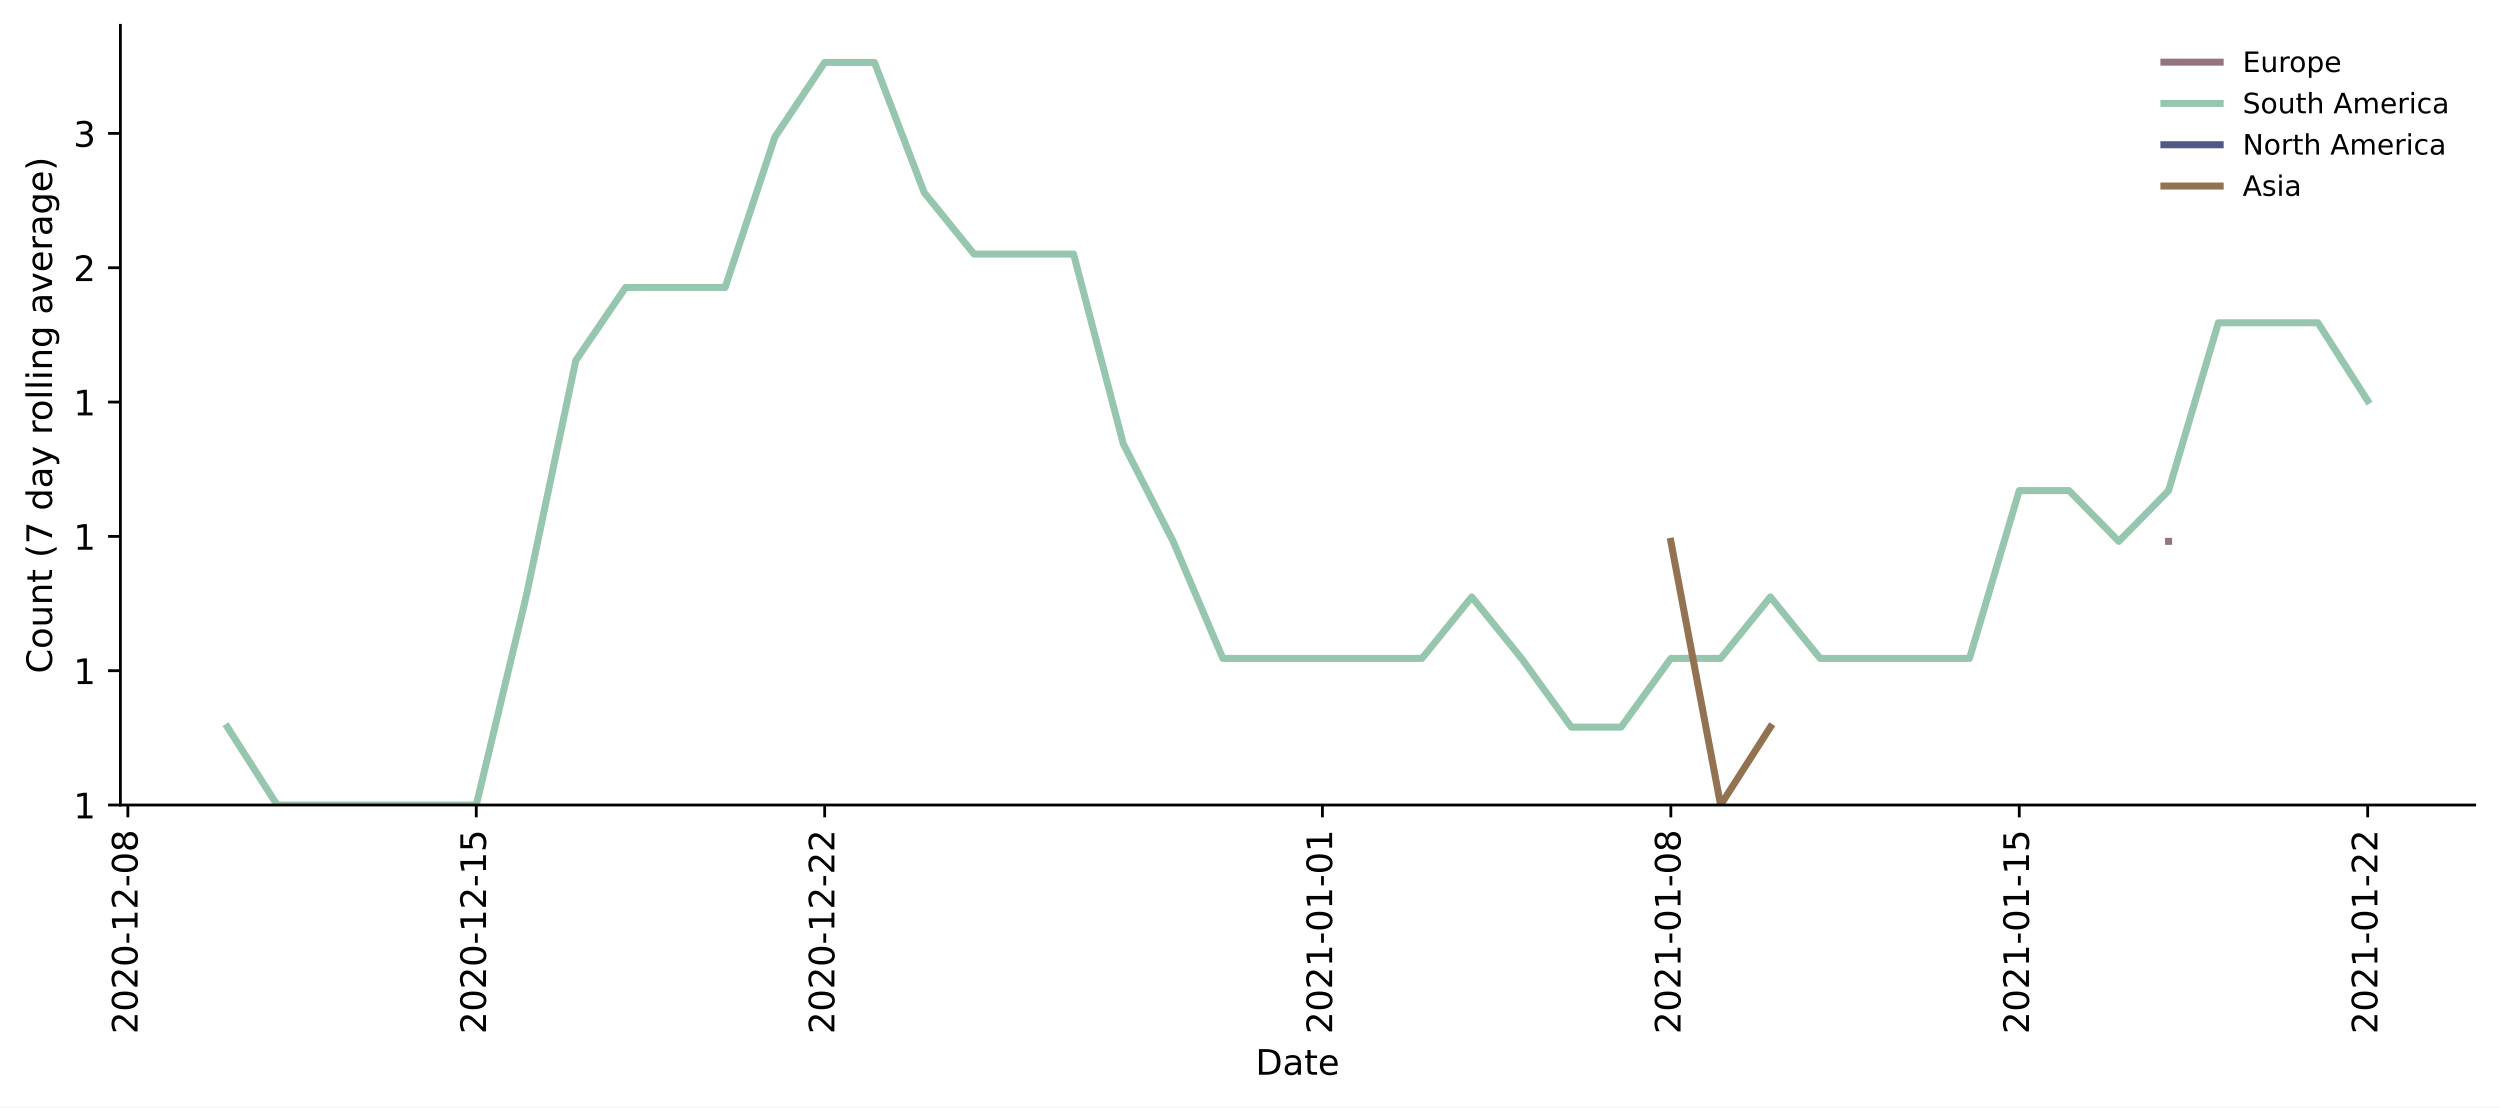
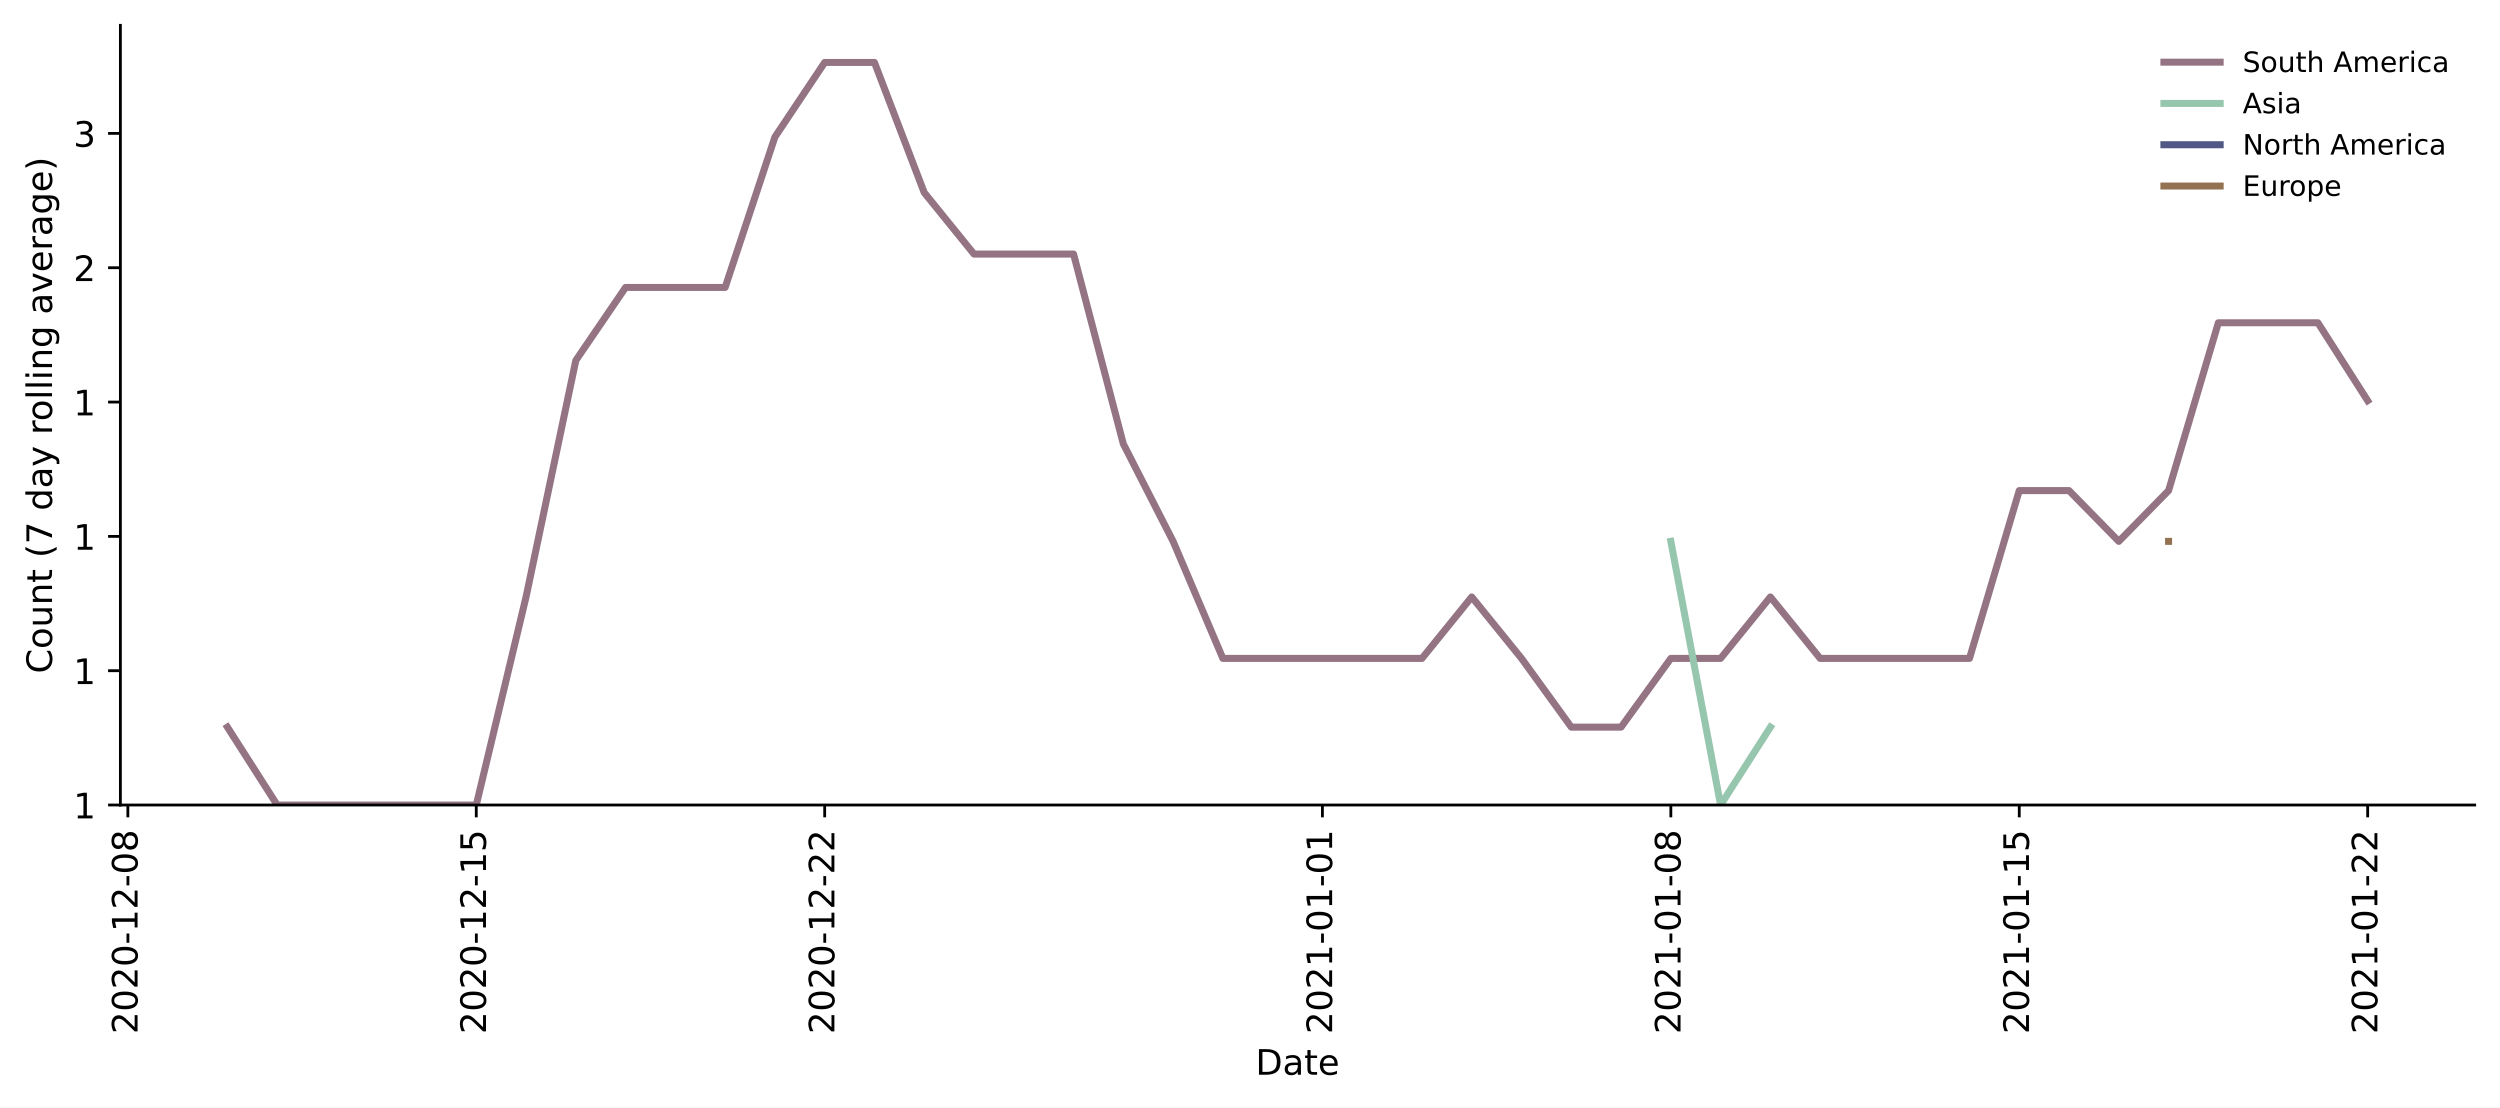
<svg xmlns="http://www.w3.org/2000/svg" xmlns:xlink="http://www.w3.org/1999/xlink" height="314.954pt" version="1.1" viewBox="0 0 711.041 314.954" width="711.041pt">
  <defs>
    <style type="text/css">*{stroke-linecap:butt;stroke-linejoin:round;}</style>
  </defs>
  <g id="figure_1">
    <g id="patch_1">
      <path d="M 0 314.954  L 711.041 314.954  L 711.041 0  L 0 0  z " style="fill:#ffffff;" />
    </g>
    <g id="axes_1">
      <g id="patch_2">
        <path d="M 34.241 228.96  L 703.841 228.96  L 703.841 7.2  L 34.241 7.2  z " style="fill:#ffffff;" />
      </g>
      <g id="matplotlib.axis_1">
        <g id="xtick_1">
          <g id="line2d_1">
            <defs>
-               <path d="M 0 0  L 0 3.5  " id="m21d3f4c7ae" style="stroke:#000000;stroke-width:0.8;" />
-             </defs>
-             <g>
-               <use style="stroke:#000000;stroke-width:0.8;" x="36.364" xlink:href="#m21d3f4c7ae" y="228.96" />
+               <path d="M 0 0  L 0 3.5  " id="m3ce2547967" style="stroke:#000000;stroke-width:0.8;" />
+             </defs>
+             <g>
+               <use style="stroke:#000000;stroke-width:0.8;" x="36.364" xlink:href="#m3ce2547967" y="228.96" />
            </g>
          </g>
          <g id="text_1">
            <g transform="translate(39.12347 294.0756)rotate(-90)scale(0.1 -0.1)">
              <defs>
                <path d="M 19.188 8.297  L 53.609 8.297  L 53.609 0  L 7.328 0  L 7.328 8.297  Q 12.938 14.109 22.625 23.891  Q 32.328 33.688 34.812 36.531  Q 39.547 41.844 41.422 45.531  Q 43.312 49.219 43.312 52.781  Q 43.312 58.594 39.234 62.25  Q 35.156 65.922 28.609 65.922  Q 23.969 65.922 18.812 64.312  Q 13.672 62.703 7.812 59.422  L 7.812 69.391  Q 13.766 71.781 18.938 73  Q 24.125 74.219 28.422 74.219  Q 39.75 74.219 46.484 68.547  Q 53.219 62.891 53.219 53.422  Q 53.219 48.922 51.531 44.891  Q 49.859 40.875 45.406 35.406  Q 44.188 33.984 37.641 27.219  Q 31.109 20.453 19.188 8.297  z " id="DejaVuSans-50" />
                <path d="M 31.781 66.406  Q 24.172 66.406 20.328 58.906  Q 16.5 51.422 16.5 36.375  Q 16.5 21.391 20.328 13.891  Q 24.172 6.391 31.781 6.391  Q 39.453 6.391 43.281 13.891  Q 47.125 21.391 47.125 36.375  Q 47.125 51.422 43.281 58.906  Q 39.453 66.406 31.781 66.406  z M 31.781 74.219  Q 44.047 74.219 50.516 64.516  Q 56.984 54.828 56.984 36.375  Q 56.984 17.969 50.516 8.266  Q 44.047 -1.422 31.781 -1.422  Q 19.531 -1.422 13.062 8.266  Q 6.594 17.969 6.594 36.375  Q 6.594 54.828 13.062 64.516  Q 19.531 74.219 31.781 74.219  z " id="DejaVuSans-48" />
                <path d="M 4.891 31.391  L 31.203 31.391  L 31.203 23.391  L 4.891 23.391  z " id="DejaVuSans-45" />
                <path d="M 12.406 8.297  L 28.516 8.297  L 28.516 63.922  L 10.984 60.406  L 10.984 69.391  L 28.422 72.906  L 38.281 72.906  L 38.281 8.297  L 54.391 8.297  L 54.391 0  L 12.406 0  z " id="DejaVuSans-49" />
                <path d="M 31.781 34.625  Q 24.75 34.625 20.719 30.859  Q 16.703 27.094 16.703 20.516  Q 16.703 13.922 20.719 10.156  Q 24.75 6.391 31.781 6.391  Q 38.812 6.391 42.859 10.172  Q 46.922 13.969 46.922 20.516  Q 46.922 27.094 42.891 30.859  Q 38.875 34.625 31.781 34.625  z M 21.922 38.812  Q 15.578 40.375 12.031 44.719  Q 8.5 49.078 8.5 55.328  Q 8.5 64.062 14.719 69.141  Q 20.953 74.219 31.781 74.219  Q 42.672 74.219 48.875 69.141  Q 55.078 64.062 55.078 55.328  Q 55.078 49.078 51.531 44.719  Q 48 40.375 41.703 38.812  Q 48.828 37.156 52.797 32.312  Q 56.781 27.484 56.781 20.516  Q 56.781 9.906 50.312 4.234  Q 43.844 -1.422 31.781 -1.422  Q 19.734 -1.422 13.25 4.234  Q 6.781 9.906 6.781 20.516  Q 6.781 27.484 10.781 32.312  Q 14.797 37.156 21.922 38.812  z M 18.312 54.391  Q 18.312 48.734 21.844 45.562  Q 25.391 42.391 31.781 42.391  Q 38.141 42.391 41.719 45.562  Q 45.312 48.734 45.312 54.391  Q 45.312 60.062 41.719 63.234  Q 38.141 66.406 31.781 66.406  Q 25.391 66.406 21.844 63.234  Q 18.312 60.062 18.312 54.391  z " id="DejaVuSans-56" />
              </defs>
              <use xlink:href="#DejaVuSans-50" />
              <use x="63.623" xlink:href="#DejaVuSans-48" />
              <use x="127.246" xlink:href="#DejaVuSans-50" />
              <use x="190.869" xlink:href="#DejaVuSans-48" />
              <use x="254.492" xlink:href="#DejaVuSans-45" />
              <use x="290.576" xlink:href="#DejaVuSans-49" />
              <use x="354.199" xlink:href="#DejaVuSans-50" />
              <use x="417.822" xlink:href="#DejaVuSans-45" />
              <use x="453.906" xlink:href="#DejaVuSans-48" />
              <use x="517.529" xlink:href="#DejaVuSans-56" />
            </g>
          </g>
        </g>
        <g id="xtick_2">
          <g id="line2d_2">
            <g>
-               <use style="stroke:#000000;stroke-width:0.8;" x="135.459" xlink:href="#m21d3f4c7ae" y="228.96" />
+               <use style="stroke:#000000;stroke-width:0.8;" x="135.459" xlink:href="#m3ce2547967" y="228.96" />
            </g>
          </g>
          <g id="text_2">
            <g transform="translate(138.2186 294.0756)rotate(-90)scale(0.1 -0.1)">
              <defs>
                <path d="M 10.797 72.906  L 49.516 72.906  L 49.516 64.594  L 19.828 64.594  L 19.828 46.734  Q 21.969 47.469 24.109 47.828  Q 26.266 48.188 28.422 48.188  Q 40.625 48.188 47.75 41.5  Q 54.891 34.812 54.891 23.391  Q 54.891 11.625 47.562 5.094  Q 40.234 -1.422 26.906 -1.422  Q 22.312 -1.422 17.547 -0.641  Q 12.797 0.141 7.719 1.703  L 7.719 11.625  Q 12.109 9.234 16.797 8.062  Q 21.484 6.891 26.703 6.891  Q 35.156 6.891 40.078 11.328  Q 45.016 15.766 45.016 23.391  Q 45.016 31 40.078 35.438  Q 35.156 39.891 26.703 39.891  Q 22.75 39.891 18.812 39.016  Q 14.891 38.141 10.797 36.281  z " id="DejaVuSans-53" />
              </defs>
              <use xlink:href="#DejaVuSans-50" />
              <use x="63.623" xlink:href="#DejaVuSans-48" />
              <use x="127.246" xlink:href="#DejaVuSans-50" />
              <use x="190.869" xlink:href="#DejaVuSans-48" />
              <use x="254.492" xlink:href="#DejaVuSans-45" />
              <use x="290.576" xlink:href="#DejaVuSans-49" />
              <use x="354.199" xlink:href="#DejaVuSans-50" />
              <use x="417.822" xlink:href="#DejaVuSans-45" />
              <use x="453.906" xlink:href="#DejaVuSans-49" />
              <use x="517.529" xlink:href="#DejaVuSans-53" />
            </g>
          </g>
        </g>
        <g id="xtick_3">
          <g id="line2d_3">
            <g>
-               <use style="stroke:#000000;stroke-width:0.8;" x="234.554" xlink:href="#m21d3f4c7ae" y="228.96" />
+               <use style="stroke:#000000;stroke-width:0.8;" x="234.554" xlink:href="#m3ce2547967" y="228.96" />
            </g>
          </g>
          <g id="text_3">
            <g transform="translate(237.3137 294.0756)rotate(-90)scale(0.1 -0.1)">
              <use xlink:href="#DejaVuSans-50" />
              <use x="63.623" xlink:href="#DejaVuSans-48" />
              <use x="127.246" xlink:href="#DejaVuSans-50" />
              <use x="190.869" xlink:href="#DejaVuSans-48" />
              <use x="254.492" xlink:href="#DejaVuSans-45" />
              <use x="290.576" xlink:href="#DejaVuSans-49" />
              <use x="354.199" xlink:href="#DejaVuSans-50" />
              <use x="417.822" xlink:href="#DejaVuSans-45" />
              <use x="453.906" xlink:href="#DejaVuSans-50" />
              <use x="517.529" xlink:href="#DejaVuSans-50" />
            </g>
          </g>
        </g>
        <g id="xtick_4">
          <g id="line2d_4">
            <g>
-               <use style="stroke:#000000;stroke-width:0.8;" x="376.119" xlink:href="#m21d3f4c7ae" y="228.96" />
+               <use style="stroke:#000000;stroke-width:0.8;" x="376.119" xlink:href="#m3ce2547967" y="228.96" />
            </g>
          </g>
          <g id="text_4">
            <g transform="translate(378.8782 294.0756)rotate(-90)scale(0.1 -0.1)">
              <use xlink:href="#DejaVuSans-50" />
              <use x="63.623" xlink:href="#DejaVuSans-48" />
              <use x="127.246" xlink:href="#DejaVuSans-50" />
              <use x="190.869" xlink:href="#DejaVuSans-49" />
              <use x="254.492" xlink:href="#DejaVuSans-45" />
              <use x="290.576" xlink:href="#DejaVuSans-48" />
              <use x="354.199" xlink:href="#DejaVuSans-49" />
              <use x="417.822" xlink:href="#DejaVuSans-45" />
              <use x="453.906" xlink:href="#DejaVuSans-48" />
              <use x="517.529" xlink:href="#DejaVuSans-49" />
            </g>
          </g>
        </g>
        <g id="xtick_5">
          <g id="line2d_5">
            <g>
-               <use style="stroke:#000000;stroke-width:0.8;" x="475.214" xlink:href="#m21d3f4c7ae" y="228.96" />
+               <use style="stroke:#000000;stroke-width:0.8;" x="475.214" xlink:href="#m3ce2547967" y="228.96" />
            </g>
          </g>
          <g id="text_5">
            <g transform="translate(477.9734 294.0756)rotate(-90)scale(0.1 -0.1)">
              <use xlink:href="#DejaVuSans-50" />
              <use x="63.623" xlink:href="#DejaVuSans-48" />
              <use x="127.246" xlink:href="#DejaVuSans-50" />
              <use x="190.869" xlink:href="#DejaVuSans-49" />
              <use x="254.492" xlink:href="#DejaVuSans-45" />
              <use x="290.576" xlink:href="#DejaVuSans-48" />
              <use x="354.199" xlink:href="#DejaVuSans-49" />
              <use x="417.822" xlink:href="#DejaVuSans-45" />
              <use x="453.906" xlink:href="#DejaVuSans-48" />
              <use x="517.529" xlink:href="#DejaVuSans-56" />
            </g>
          </g>
        </g>
        <g id="xtick_6">
          <g id="line2d_6">
            <g>
-               <use style="stroke:#000000;stroke-width:0.8;" x="574.309" xlink:href="#m21d3f4c7ae" y="228.96" />
+               <use style="stroke:#000000;stroke-width:0.8;" x="574.309" xlink:href="#m3ce2547967" y="228.96" />
            </g>
          </g>
          <g id="text_6">
            <g transform="translate(577.0685 294.0756)rotate(-90)scale(0.1 -0.1)">
              <use xlink:href="#DejaVuSans-50" />
              <use x="63.623" xlink:href="#DejaVuSans-48" />
              <use x="127.246" xlink:href="#DejaVuSans-50" />
              <use x="190.869" xlink:href="#DejaVuSans-49" />
              <use x="254.492" xlink:href="#DejaVuSans-45" />
              <use x="290.576" xlink:href="#DejaVuSans-48" />
              <use x="354.199" xlink:href="#DejaVuSans-49" />
              <use x="417.822" xlink:href="#DejaVuSans-45" />
              <use x="453.906" xlink:href="#DejaVuSans-49" />
              <use x="517.529" xlink:href="#DejaVuSans-53" />
            </g>
          </g>
        </g>
        <g id="xtick_7">
          <g id="line2d_7">
            <g>
-               <use style="stroke:#000000;stroke-width:0.8;" x="673.404" xlink:href="#m21d3f4c7ae" y="228.96" />
+               <use style="stroke:#000000;stroke-width:0.8;" x="673.404" xlink:href="#m3ce2547967" y="228.96" />
            </g>
          </g>
          <g id="text_7">
            <g transform="translate(676.1636 294.0756)rotate(-90)scale(0.1 -0.1)">
              <use xlink:href="#DejaVuSans-50" />
              <use x="63.623" xlink:href="#DejaVuSans-48" />
              <use x="127.246" xlink:href="#DejaVuSans-50" />
              <use x="190.869" xlink:href="#DejaVuSans-49" />
              <use x="254.492" xlink:href="#DejaVuSans-45" />
              <use x="290.576" xlink:href="#DejaVuSans-48" />
              <use x="354.199" xlink:href="#DejaVuSans-49" />
              <use x="417.822" xlink:href="#DejaVuSans-45" />
              <use x="453.906" xlink:href="#DejaVuSans-50" />
              <use x="517.529" xlink:href="#DejaVuSans-50" />
            </g>
          </g>
        </g>
        <g id="text_8">
          <g transform="translate(357.0898 305.6741)scale(0.1 -0.1)">
            <defs>
              <path d="M 19.672 64.797  L 19.672 8.109  L 31.594 8.109  Q 46.688 8.109 53.688 14.938  Q 60.688 21.781 60.688 36.531  Q 60.688 51.172 53.688 57.984  Q 46.688 64.797 31.594 64.797  z M 9.812 72.906  L 30.078 72.906  Q 51.266 72.906 61.172 64.094  Q 71.094 55.281 71.094 36.531  Q 71.094 17.672 61.125 8.828  Q 51.172 0 30.078 0  L 9.812 0  z " id="DejaVuSans-68" />
              <path d="M 34.281 27.484  Q 23.391 27.484 19.188 25  Q 14.984 22.516 14.984 16.5  Q 14.984 11.719 18.141 8.906  Q 21.297 6.109 26.703 6.109  Q 34.188 6.109 38.703 11.406  Q 43.219 16.703 43.219 25.484  L 43.219 27.484  z M 52.203 31.203  L 52.203 0  L 43.219 0  L 43.219 8.297  Q 40.141 3.328 35.547 0.953  Q 30.953 -1.422 24.312 -1.422  Q 15.922 -1.422 10.953 3.297  Q 6 8.016 6 15.922  Q 6 25.141 12.172 29.828  Q 18.359 34.516 30.609 34.516  L 43.219 34.516  L 43.219 35.406  Q 43.219 41.609 39.141 45  Q 35.062 48.391 27.688 48.391  Q 23 48.391 18.547 47.266  Q 14.109 46.141 10.016 43.891  L 10.016 52.203  Q 14.938 54.109 19.578 55.047  Q 24.219 56 28.609 56  Q 40.484 56 46.344 49.844  Q 52.203 43.703 52.203 31.203  z " id="DejaVuSans-97" />
              <path d="M 18.312 70.219  L 18.312 54.688  L 36.812 54.688  L 36.812 47.703  L 18.312 47.703  L 18.312 18.016  Q 18.312 11.328 20.141 9.422  Q 21.969 7.516 27.594 7.516  L 36.812 7.516  L 36.812 0  L 27.594 0  Q 17.188 0 13.234 3.875  Q 9.281 7.766 9.281 18.016  L 9.281 47.703  L 2.688 47.703  L 2.688 54.688  L 9.281 54.688  L 9.281 70.219  z " id="DejaVuSans-116" />
              <path d="M 56.203 29.594  L 56.203 25.203  L 14.891 25.203  Q 15.484 15.922 20.484 11.062  Q 25.484 6.203 34.422 6.203  Q 39.594 6.203 44.453 7.469  Q 49.312 8.734 54.109 11.281  L 54.109 2.781  Q 49.266 0.734 44.188 -0.344  Q 39.109 -1.422 33.891 -1.422  Q 20.797 -1.422 13.156 6.188  Q 5.516 13.812 5.516 26.812  Q 5.516 40.234 12.766 48.109  Q 20.016 56 32.328 56  Q 43.359 56 49.781 48.891  Q 56.203 41.797 56.203 29.594  z M 47.219 32.234  Q 47.125 39.594 43.094 43.984  Q 39.062 48.391 32.422 48.391  Q 24.906 48.391 20.391 44.141  Q 15.875 39.891 15.188 32.172  z " id="DejaVuSans-101" />
            </defs>
            <use xlink:href="#DejaVuSans-68" />
            <use x="77.002" xlink:href="#DejaVuSans-97" />
            <use x="138.281" xlink:href="#DejaVuSans-116" />
            <use x="177.49" xlink:href="#DejaVuSans-101" />
          </g>
        </g>
      </g>
      <g id="matplotlib.axis_2">
        <g id="ytick_1">
          <g id="line2d_8">
            <defs>
-               <path d="M 0 0  L -3.5 0  " id="m289b914674" style="stroke:#000000;stroke-width:0.8;" />
-             </defs>
-             <g>
-               <use style="stroke:#000000;stroke-width:0.8;" x="34.241" xlink:href="#m289b914674" y="228.96" />
+               <path d="M 0 0  L -3.5 0  " id="me09efde13f" style="stroke:#000000;stroke-width:0.8;" />
+             </defs>
+             <g>
+               <use style="stroke:#000000;stroke-width:0.8;" x="34.241" xlink:href="#me09efde13f" y="228.96" />
            </g>
          </g>
          <g id="text_9">
            <g transform="translate(20.87813 232.7592)scale(0.1 -0.1)">
              <use xlink:href="#DejaVuSans-49" />
            </g>
          </g>
        </g>
        <g id="ytick_2">
          <g id="line2d_9">
            <g>
-               <use style="stroke:#000000;stroke-width:0.8;" x="34.241" xlink:href="#m289b914674" y="190.757" />
+               <use style="stroke:#000000;stroke-width:0.8;" x="34.241" xlink:href="#me09efde13f" y="190.757" />
            </g>
          </g>
          <g id="text_10">
            <g transform="translate(20.87813 194.5566)scale(0.1 -0.1)">
              <use xlink:href="#DejaVuSans-49" />
            </g>
          </g>
        </g>
        <g id="ytick_3">
          <g id="line2d_10">
            <g>
-               <use style="stroke:#000000;stroke-width:0.8;" x="34.241" xlink:href="#m289b914674" y="152.555" />
+               <use style="stroke:#000000;stroke-width:0.8;" x="34.241" xlink:href="#me09efde13f" y="152.555" />
            </g>
          </g>
          <g id="text_11">
            <g transform="translate(20.87813 156.354)scale(0.1 -0.1)">
              <use xlink:href="#DejaVuSans-49" />
            </g>
          </g>
        </g>
        <g id="ytick_4">
          <g id="line2d_11">
            <g>
-               <use style="stroke:#000000;stroke-width:0.8;" x="34.241" xlink:href="#m289b914674" y="114.352" />
+               <use style="stroke:#000000;stroke-width:0.8;" x="34.241" xlink:href="#me09efde13f" y="114.352" />
            </g>
          </g>
          <g id="text_12">
            <g transform="translate(20.87813 118.1514)scale(0.1 -0.1)">
              <use xlink:href="#DejaVuSans-49" />
            </g>
          </g>
        </g>
        <g id="ytick_5">
          <g id="line2d_12">
            <g>
-               <use style="stroke:#000000;stroke-width:0.8;" x="34.241" xlink:href="#m289b914674" y="76.15" />
+               <use style="stroke:#000000;stroke-width:0.8;" x="34.241" xlink:href="#me09efde13f" y="76.15" />
            </g>
          </g>
          <g id="text_13">
            <g transform="translate(20.87813 79.94882)scale(0.1 -0.1)">
              <use xlink:href="#DejaVuSans-50" />
            </g>
          </g>
        </g>
        <g id="ytick_6">
          <g id="line2d_13">
            <g>
-               <use style="stroke:#000000;stroke-width:0.8;" x="34.241" xlink:href="#m289b914674" y="37.947" />
+               <use style="stroke:#000000;stroke-width:0.8;" x="34.241" xlink:href="#me09efde13f" y="37.947" />
            </g>
          </g>
          <g id="text_14">
            <g transform="translate(20.87813 41.74622)scale(0.1 -0.1)">
              <defs>
                <path d="M 40.578 39.312  Q 47.656 37.797 51.625 33  Q 55.609 28.219 55.609 21.188  Q 55.609 10.406 48.188 4.484  Q 40.766 -1.422 27.094 -1.422  Q 22.516 -1.422 17.656 -0.516  Q 12.797 0.391 7.625 2.203  L 7.625 11.719  Q 11.719 9.328 16.594 8.109  Q 21.484 6.891 26.812 6.891  Q 36.078 6.891 40.938 10.547  Q 45.797 14.203 45.797 21.188  Q 45.797 27.641 41.281 31.266  Q 36.766 34.906 28.719 34.906  L 20.219 34.906  L 20.219 43.016  L 29.109 43.016  Q 36.375 43.016 40.234 45.922  Q 44.094 48.828 44.094 54.297  Q 44.094 59.906 40.109 62.906  Q 36.141 65.922 28.719 65.922  Q 24.656 65.922 20.016 65.031  Q 15.375 64.156 9.812 62.312  L 9.812 71.094  Q 15.438 72.656 20.344 73.438  Q 25.25 74.219 29.594 74.219  Q 40.828 74.219 47.359 69.109  Q 53.906 64.016 53.906 55.328  Q 53.906 49.266 50.438 45.094  Q 46.969 40.922 40.578 39.312  z " id="DejaVuSans-51" />
              </defs>
              <use xlink:href="#DejaVuSans-51" />
            </g>
          </g>
        </g>
        <g id="text_15">
          <g transform="translate(14.79844 191.548)rotate(-90)scale(0.1 -0.1)">
            <defs>
              <path d="M 64.406 67.281  L 64.406 56.891  Q 59.422 61.531 53.781 63.812  Q 48.141 66.109 41.797 66.109  Q 29.297 66.109 22.656 58.469  Q 16.016 50.828 16.016 36.375  Q 16.016 21.969 22.656 14.328  Q 29.297 6.688 41.797 6.688  Q 48.141 6.688 53.781 8.984  Q 59.422 11.281 64.406 15.922  L 64.406 5.609  Q 59.234 2.094 53.438 0.328  Q 47.656 -1.422 41.219 -1.422  Q 24.656 -1.422 15.125 8.703  Q 5.609 18.844 5.609 36.375  Q 5.609 53.953 15.125 64.078  Q 24.656 74.219 41.219 74.219  Q 47.75 74.219 53.531 72.484  Q 59.328 70.75 64.406 67.281  z " id="DejaVuSans-67" />
              <path d="M 30.609 48.391  Q 23.391 48.391 19.188 42.75  Q 14.984 37.109 14.984 27.297  Q 14.984 17.484 19.156 11.844  Q 23.344 6.203 30.609 6.203  Q 37.797 6.203 41.984 11.859  Q 46.188 17.531 46.188 27.297  Q 46.188 37.016 41.984 42.703  Q 37.797 48.391 30.609 48.391  z M 30.609 56  Q 42.328 56 49.016 48.375  Q 55.719 40.766 55.719 27.297  Q 55.719 13.875 49.016 6.219  Q 42.328 -1.422 30.609 -1.422  Q 18.844 -1.422 12.172 6.219  Q 5.516 13.875 5.516 27.297  Q 5.516 40.766 12.172 48.375  Q 18.844 56 30.609 56  z " id="DejaVuSans-111" />
              <path d="M 8.5 21.578  L 8.5 54.688  L 17.484 54.688  L 17.484 21.922  Q 17.484 14.156 20.5 10.266  Q 23.531 6.391 29.594 6.391  Q 36.859 6.391 41.078 11.031  Q 45.312 15.672 45.312 23.688  L 45.312 54.688  L 54.297 54.688  L 54.297 0  L 45.312 0  L 45.312 8.406  Q 42.047 3.422 37.719 1  Q 33.406 -1.422 27.688 -1.422  Q 18.266 -1.422 13.375 4.438  Q 8.5 10.297 8.5 21.578  z M 31.109 56  z " id="DejaVuSans-117" />
              <path d="M 54.891 33.016  L 54.891 0  L 45.906 0  L 45.906 32.719  Q 45.906 40.484 42.875 44.328  Q 39.844 48.188 33.797 48.188  Q 26.516 48.188 22.312 43.547  Q 18.109 38.922 18.109 30.906  L 18.109 0  L 9.078 0  L 9.078 54.688  L 18.109 54.688  L 18.109 46.188  Q 21.344 51.125 25.703 53.562  Q 30.078 56 35.797 56  Q 45.219 56 50.047 50.172  Q 54.891 44.344 54.891 33.016  z " id="DejaVuSans-110" />
              <path id="DejaVuSans-32" />
              <path d="M 31 75.875  Q 24.469 64.656 21.281 53.656  Q 18.109 42.672 18.109 31.391  Q 18.109 20.125 21.312 9.062  Q 24.516 -2 31 -13.188  L 23.188 -13.188  Q 15.875 -1.703 12.234 9.375  Q 8.594 20.453 8.594 31.391  Q 8.594 42.281 12.203 53.312  Q 15.828 64.359 23.188 75.875  z " id="DejaVuSans-40" />
              <path d="M 8.203 72.906  L 55.078 72.906  L 55.078 68.703  L 28.609 0  L 18.312 0  L 43.219 64.594  L 8.203 64.594  z " id="DejaVuSans-55" />
              <path d="M 45.406 46.391  L 45.406 75.984  L 54.391 75.984  L 54.391 0  L 45.406 0  L 45.406 8.203  Q 42.578 3.328 38.25 0.953  Q 33.938 -1.422 27.875 -1.422  Q 17.969 -1.422 11.734 6.484  Q 5.516 14.406 5.516 27.297  Q 5.516 40.188 11.734 48.094  Q 17.969 56 27.875 56  Q 33.938 56 38.25 53.625  Q 42.578 51.266 45.406 46.391  z M 14.797 27.297  Q 14.797 17.391 18.875 11.75  Q 22.953 6.109 30.078 6.109  Q 37.203 6.109 41.297 11.75  Q 45.406 17.391 45.406 27.297  Q 45.406 37.203 41.297 42.844  Q 37.203 48.484 30.078 48.484  Q 22.953 48.484 18.875 42.844  Q 14.797 37.203 14.797 27.297  z " id="DejaVuSans-100" />
              <path d="M 32.172 -5.078  Q 28.375 -14.844 24.75 -17.812  Q 21.141 -20.797 15.094 -20.797  L 7.906 -20.797  L 7.906 -13.281  L 13.188 -13.281  Q 16.891 -13.281 18.938 -11.516  Q 21 -9.766 23.484 -3.219  L 25.094 0.875  L 2.984 54.688  L 12.5 54.688  L 29.594 11.922  L 46.688 54.688  L 56.203 54.688  z " id="DejaVuSans-121" />
              <path d="M 41.109 46.297  Q 39.594 47.172 37.812 47.578  Q 36.031 48 33.891 48  Q 26.266 48 22.188 43.047  Q 18.109 38.094 18.109 28.812  L 18.109 0  L 9.078 0  L 9.078 54.688  L 18.109 54.688  L 18.109 46.188  Q 20.953 51.172 25.484 53.578  Q 30.031 56 36.531 56  Q 37.453 56 38.578 55.875  Q 39.703 55.766 41.062 55.516  z " id="DejaVuSans-114" />
              <path d="M 9.422 75.984  L 18.406 75.984  L 18.406 0  L 9.422 0  z " id="DejaVuSans-108" />
              <path d="M 9.422 54.688  L 18.406 54.688  L 18.406 0  L 9.422 0  z M 9.422 75.984  L 18.406 75.984  L 18.406 64.594  L 9.422 64.594  z " id="DejaVuSans-105" />
              <path d="M 45.406 27.984  Q 45.406 37.75 41.375 43.109  Q 37.359 48.484 30.078 48.484  Q 22.859 48.484 18.828 43.109  Q 14.797 37.75 14.797 27.984  Q 14.797 18.266 18.828 12.891  Q 22.859 7.516 30.078 7.516  Q 37.359 7.516 41.375 12.891  Q 45.406 18.266 45.406 27.984  z M 54.391 6.781  Q 54.391 -7.172 48.188 -13.984  Q 42 -20.797 29.203 -20.797  Q 24.469 -20.797 20.266 -20.094  Q 16.062 -19.391 12.109 -17.922  L 12.109 -9.188  Q 16.062 -11.328 19.922 -12.344  Q 23.781 -13.375 27.781 -13.375  Q 36.625 -13.375 41.016 -8.766  Q 45.406 -4.156 45.406 5.172  L 45.406 9.625  Q 42.625 4.781 38.281 2.391  Q 33.938 0 27.875 0  Q 17.828 0 11.672 7.656  Q 5.516 15.328 5.516 27.984  Q 5.516 40.672 11.672 48.328  Q 17.828 56 27.875 56  Q 33.938 56 38.281 53.609  Q 42.625 51.219 45.406 46.391  L 45.406 54.688  L 54.391 54.688  z " id="DejaVuSans-103" />
              <path d="M 2.984 54.688  L 12.5 54.688  L 29.594 8.797  L 46.688 54.688  L 56.203 54.688  L 35.688 0  L 23.484 0  z " id="DejaVuSans-118" />
              <path d="M 8.016 75.875  L 15.828 75.875  Q 23.141 64.359 26.781 53.312  Q 30.422 42.281 30.422 31.391  Q 30.422 20.453 26.781 9.375  Q 23.141 -1.703 15.828 -13.188  L 8.016 -13.188  Q 14.5 -2 17.703 9.062  Q 20.906 20.125 20.906 31.391  Q 20.906 42.672 17.703 53.656  Q 14.5 64.656 8.016 75.875  z " id="DejaVuSans-41" />
            </defs>
            <use xlink:href="#DejaVuSans-67" />
            <use x="69.824" xlink:href="#DejaVuSans-111" />
            <use x="131.006" xlink:href="#DejaVuSans-117" />
            <use x="194.385" xlink:href="#DejaVuSans-110" />
            <use x="257.764" xlink:href="#DejaVuSans-116" />
            <use x="296.973" xlink:href="#DejaVuSans-32" />
            <use x="328.76" xlink:href="#DejaVuSans-40" />
            <use x="367.773" xlink:href="#DejaVuSans-55" />
            <use x="431.396" xlink:href="#DejaVuSans-32" />
            <use x="463.184" xlink:href="#DejaVuSans-100" />
            <use x="526.66" xlink:href="#DejaVuSans-97" />
            <use x="587.939" xlink:href="#DejaVuSans-121" />
            <use x="647.119" xlink:href="#DejaVuSans-32" />
            <use x="678.906" xlink:href="#DejaVuSans-114" />
            <use x="717.77" xlink:href="#DejaVuSans-111" />
            <use x="778.951" xlink:href="#DejaVuSans-108" />
            <use x="806.734" xlink:href="#DejaVuSans-108" />
            <use x="834.518" xlink:href="#DejaVuSans-105" />
            <use x="862.301" xlink:href="#DejaVuSans-110" />
            <use x="925.68" xlink:href="#DejaVuSans-103" />
            <use x="989.156" xlink:href="#DejaVuSans-32" />
            <use x="1020.943" xlink:href="#DejaVuSans-97" />
            <use x="1082.223" xlink:href="#DejaVuSans-118" />
            <use x="1141.402" xlink:href="#DejaVuSans-101" />
            <use x="1202.926" xlink:href="#DejaVuSans-114" />
            <use x="1244.039" xlink:href="#DejaVuSans-97" />
            <use x="1305.318" xlink:href="#DejaVuSans-103" />
            <use x="1368.795" xlink:href="#DejaVuSans-101" />
            <use x="1430.318" xlink:href="#DejaVuSans-41" />
          </g>
        </g>
      </g>
      <g id="line2d_14">
-         <path clip-path="url(#p6347d698ac)" d="M 616.778 153.97  " style="fill:none;stroke:#947383;stroke-linecap:square;stroke-width:2;" />
+         <path clip-path="url(#p48dd78baee)" d="M 64.677 206.806  L 78.833 228.96  L 92.99 228.96  L 107.146 228.96  L 121.303 228.96  L 135.459 228.96  L 149.616 169.783  L 163.772 102.512  L 177.929 81.746  L 192.085 81.746  L 206.241 81.746  L 220.398 38.969  L 234.554 17.76  L 248.711 17.76  L 262.867 54.782  L 277.024 72.263  L 291.18 72.263  L 305.337 72.263  L 319.493 126.254  L 333.65 153.97  L 347.806 187.264  L 361.962 187.264  L 376.119 187.264  L 390.275 187.264  L 404.432 187.264  L 418.588 169.783  L 432.745 187.264  L 446.901 206.806  L 461.058 206.806  L 475.214 187.264  L 489.37 187.264  L 503.527 169.783  L 517.683 187.264  L 531.84 187.264  L 545.996 187.264  L 560.153 187.264  L 574.309 139.534  L 588.466 139.534  L 602.622 153.97  L 616.778 139.534  L 630.935 91.804  L 645.091 91.804  L 659.248 91.804  L 673.404 113.959  " style="fill:none;stroke:#947383;stroke-linecap:square;stroke-width:2;" />
      </g>
      <g id="line2d_15">
-         <path clip-path="url(#p6347d698ac)" d="M 64.677 206.806  L 78.833 228.96  L 92.99 228.96  L 107.146 228.96  L 121.303 228.96  L 135.459 228.96  L 149.616 169.783  L 163.772 102.512  L 177.929 81.746  L 192.085 81.746  L 206.241 81.746  L 220.398 38.969  L 234.554 17.76  L 248.711 17.76  L 262.867 54.782  L 277.024 72.263  L 291.18 72.263  L 305.337 72.263  L 319.493 126.254  L 333.65 153.97  L 347.806 187.264  L 361.962 187.264  L 376.119 187.264  L 390.275 187.264  L 404.432 187.264  L 418.588 169.783  L 432.745 187.264  L 446.901 206.806  L 461.058 206.806  L 475.214 187.264  L 489.37 187.264  L 503.527 169.783  L 517.683 187.264  L 531.84 187.264  L 545.996 187.264  L 560.153 187.264  L 574.309 139.534  L 588.466 139.534  L 602.622 153.97  L 616.778 139.534  L 630.935 91.804  L 645.091 91.804  L 659.248 91.804  L 673.404 113.959  " style="fill:none;stroke:#96c6ad;stroke-linecap:square;stroke-width:2;" />
+         <path clip-path="url(#p48dd78baee)" d="M 475.214 153.97  L 489.37 228.96  L 503.527 206.806  " style="fill:none;stroke:#96c6ad;stroke-linecap:square;stroke-width:2;" />
      </g>
      <g id="line2d_16">
-         <path clip-path="url(#p6347d698ac)" d="M 0 0  " style="fill:none;stroke:#525886;stroke-linecap:square;stroke-width:2;" />
+         <path clip-path="url(#p48dd78baee)" d="M 0 0  " style="fill:none;stroke:#525886;stroke-linecap:square;stroke-width:2;" />
      </g>
      <g id="line2d_17">
-         <path clip-path="url(#p6347d698ac)" d="M 475.214 153.97  L 489.37 228.96  L 503.527 206.806  " style="fill:none;stroke:#937252;stroke-linecap:square;stroke-width:2;" />
+         <path clip-path="url(#p48dd78baee)" d="M 616.778 153.97  " style="fill:none;stroke:#937252;stroke-linecap:square;stroke-width:2;" />
      </g>
      <g id="patch_3">
        <path d="M 34.241 228.96  L 34.241 7.2  " style="fill:none;stroke:#000000;stroke-linecap:square;stroke-linejoin:miter;stroke-width:0.8;" />
      </g>
      <g id="patch_4">
        <path d="M 34.241 228.96  L 703.841 228.96  " style="fill:none;stroke:#000000;stroke-linecap:square;stroke-linejoin:miter;stroke-width:0.8;" />
      </g>
      <g id="legend_1">
        <g id="line2d_18">
          <path d="M 615.448 17.679  L 631.448 17.679  " style="fill:none;stroke:#947383;stroke-linecap:square;stroke-width:2;" />
        </g>
        <g id="line2d_19" />
        <g id="text_16">
          <g transform="translate(637.8481 20.47875)scale(0.08 -0.08)">
-             <defs>
-               <path d="M 9.812 72.906  L 55.906 72.906  L 55.906 64.594  L 19.672 64.594  L 19.672 43.016  L 54.391 43.016  L 54.391 34.719  L 19.672 34.719  L 19.672 8.297  L 56.781 8.297  L 56.781 0  L 9.812 0  z " id="DejaVuSans-69" />
-               <path d="M 18.109 8.203  L 18.109 -20.797  L 9.078 -20.797  L 9.078 54.688  L 18.109 54.688  L 18.109 46.391  Q 20.953 51.266 25.266 53.625  Q 29.594 56 35.594 56  Q 45.562 56 51.781 48.094  Q 58.016 40.188 58.016 27.297  Q 58.016 14.406 51.781 6.484  Q 45.562 -1.422 35.594 -1.422  Q 29.594 -1.422 25.266 0.953  Q 20.953 3.328 18.109 8.203  z M 48.688 27.297  Q 48.688 37.203 44.609 42.844  Q 40.531 48.484 33.406 48.484  Q 26.266 48.484 22.188 42.844  Q 18.109 37.203 18.109 27.297  Q 18.109 17.391 22.188 11.75  Q 26.266 6.109 33.406 6.109  Q 40.531 6.109 44.609 11.75  Q 48.688 17.391 48.688 27.297  z " id="DejaVuSans-112" />
-             </defs>
-             <use xlink:href="#DejaVuSans-69" />
-             <use x="63.184" xlink:href="#DejaVuSans-117" />
-             <use x="126.562" xlink:href="#DejaVuSans-114" />
-             <use x="165.426" xlink:href="#DejaVuSans-111" />
-             <use x="226.607" xlink:href="#DejaVuSans-112" />
-             <use x="290.084" xlink:href="#DejaVuSans-101" />
-           </g>
-         </g>
-         <g id="line2d_20">
-           <path d="M 615.448 29.421  L 631.448 29.421  " style="fill:none;stroke:#96c6ad;stroke-linecap:square;stroke-width:2;" />
-         </g>
-         <g id="line2d_21" />
-         <g id="text_17">
-           <g transform="translate(637.8481 32.22125)scale(0.08 -0.08)">
            <defs>
              <path d="M 53.516 70.516  L 53.516 60.891  Q 47.906 63.578 42.922 64.891  Q 37.938 66.219 33.297 66.219  Q 25.25 66.219 20.875 63.094  Q 16.5 59.969 16.5 54.203  Q 16.5 49.359 19.406 46.891  Q 22.312 44.438 30.422 42.922  L 36.375 41.703  Q 47.406 39.594 52.656 34.297  Q 57.906 29 57.906 20.125  Q 57.906 9.516 50.797 4.047  Q 43.703 -1.422 29.984 -1.422  Q 24.812 -1.422 18.969 -0.25  Q 13.141 0.922 6.891 3.219  L 6.891 13.375  Q 12.891 10.016 18.656 8.297  Q 24.422 6.594 29.984 6.594  Q 38.422 6.594 43.016 9.906  Q 47.609 13.234 47.609 19.391  Q 47.609 24.75 44.312 27.781  Q 41.016 30.812 33.5 32.328  L 27.484 33.5  Q 16.453 35.688 11.516 40.375  Q 6.594 45.062 6.594 53.422  Q 6.594 63.094 13.406 68.656  Q 20.219 74.219 32.172 74.219  Q 37.312 74.219 42.625 73.281  Q 47.953 72.359 53.516 70.516  z " id="DejaVuSans-83" />
              <path d="M 54.891 33.016  L 54.891 0  L 45.906 0  L 45.906 32.719  Q 45.906 40.484 42.875 44.328  Q 39.844 48.188 33.797 48.188  Q 26.516 48.188 22.312 43.547  Q 18.109 38.922 18.109 30.906  L 18.109 0  L 9.078 0  L 9.078 75.984  L 18.109 75.984  L 18.109 46.188  Q 21.344 51.125 25.703 53.562  Q 30.078 56 35.797 56  Q 45.219 56 50.047 50.172  Q 54.891 44.344 54.891 33.016  z " id="DejaVuSans-104" />
              <path d="M 34.188 63.188  L 20.797 26.906  L 47.609 26.906  z M 28.609 72.906  L 39.797 72.906  L 67.578 0  L 57.328 0  L 50.688 18.703  L 17.828 18.703  L 11.188 0  L 0.781 0  z " id="DejaVuSans-65" />
              <path d="M 52 44.188  Q 55.375 50.25 60.062 53.125  Q 64.75 56 71.094 56  Q 79.641 56 84.281 50.016  Q 88.922 44.047 88.922 33.016  L 88.922 0  L 79.891 0  L 79.891 32.719  Q 79.891 40.578 77.094 44.375  Q 74.312 48.188 68.609 48.188  Q 61.625 48.188 57.562 43.547  Q 53.516 38.922 53.516 30.906  L 53.516 0  L 44.484 0  L 44.484 32.719  Q 44.484 40.625 41.703 44.406  Q 38.922 48.188 33.109 48.188  Q 26.219 48.188 22.156 43.531  Q 18.109 38.875 18.109 30.906  L 18.109 0  L 9.078 0  L 9.078 54.688  L 18.109 54.688  L 18.109 46.188  Q 21.188 51.219 25.484 53.609  Q 29.781 56 35.688 56  Q 41.656 56 45.828 52.969  Q 50 49.953 52 44.188  z " id="DejaVuSans-109" />
              <path d="M 48.781 52.594  L 48.781 44.188  Q 44.969 46.297 41.141 47.344  Q 37.312 48.391 33.406 48.391  Q 24.656 48.391 19.812 42.844  Q 14.984 37.312 14.984 27.297  Q 14.984 17.281 19.812 11.734  Q 24.656 6.203 33.406 6.203  Q 37.312 6.203 41.141 7.25  Q 44.969 8.297 48.781 10.406  L 48.781 2.094  Q 45.016 0.344 40.984 -0.531  Q 36.969 -1.422 32.422 -1.422  Q 20.062 -1.422 12.781 6.344  Q 5.516 14.109 5.516 27.297  Q 5.516 40.672 12.859 48.328  Q 20.219 56 33.016 56  Q 37.156 56 41.109 55.141  Q 45.062 54.297 48.781 52.594  z " id="DejaVuSans-99" />
            </defs>
            <use xlink:href="#DejaVuSans-83" />
            <use x="63.477" xlink:href="#DejaVuSans-111" />
            <use x="124.658" xlink:href="#DejaVuSans-117" />
            <use x="188.037" xlink:href="#DejaVuSans-116" />
            <use x="227.246" xlink:href="#DejaVuSans-104" />
            <use x="290.625" xlink:href="#DejaVuSans-32" />
            <use x="322.412" xlink:href="#DejaVuSans-65" />
            <use x="390.82" xlink:href="#DejaVuSans-109" />
            <use x="488.232" xlink:href="#DejaVuSans-101" />
            <use x="549.756" xlink:href="#DejaVuSans-114" />
            <use x="590.869" xlink:href="#DejaVuSans-105" />
            <use x="618.652" xlink:href="#DejaVuSans-99" />
            <use x="673.633" xlink:href="#DejaVuSans-97" />
          </g>
        </g>
+         <g id="line2d_20">
+           <path d="M 615.448 29.421  L 631.448 29.421  " style="fill:none;stroke:#96c6ad;stroke-linecap:square;stroke-width:2;" />
+         </g>
+         <g id="line2d_21" />
+         <g id="text_17">
+           <g transform="translate(637.8481 32.22125)scale(0.08 -0.08)">
+             <defs>
+               <path d="M 44.281 53.078  L 44.281 44.578  Q 40.484 46.531 36.375 47.5  Q 32.281 48.484 27.875 48.484  Q 21.188 48.484 17.844 46.438  Q 14.5 44.391 14.5 40.281  Q 14.5 37.156 16.891 35.375  Q 19.281 33.594 26.516 31.984  L 29.594 31.297  Q 39.156 29.25 43.188 25.516  Q 47.219 21.781 47.219 15.094  Q 47.219 7.469 41.188 3.016  Q 35.156 -1.422 24.609 -1.422  Q 20.219 -1.422 15.453 -0.562  Q 10.688 0.297 5.422 2  L 5.422 11.281  Q 10.406 8.688 15.234 7.391  Q 20.062 6.109 24.812 6.109  Q 31.156 6.109 34.562 8.281  Q 37.984 10.453 37.984 14.406  Q 37.984 18.062 35.516 20.016  Q 33.062 21.969 24.703 23.781  L 21.578 24.516  Q 13.234 26.266 9.516 29.906  Q 5.812 33.547 5.812 39.891  Q 5.812 47.609 11.281 51.797  Q 16.75 56 26.812 56  Q 31.781 56 36.172 55.266  Q 40.578 54.547 44.281 53.078  z " id="DejaVuSans-115" />
+             </defs>
+             <use xlink:href="#DejaVuSans-65" />
+             <use x="68.408" xlink:href="#DejaVuSans-115" />
+             <use x="120.508" xlink:href="#DejaVuSans-105" />
+             <use x="148.291" xlink:href="#DejaVuSans-97" />
+           </g>
+         </g>
        <g id="line2d_22">
          <path d="M 615.448 41.164  L 631.448 41.164  " style="fill:none;stroke:#525886;stroke-linecap:square;stroke-width:2;" />
        </g>
        <g id="line2d_23" />
        <g id="text_18">
          <g transform="translate(637.8481 43.96375)scale(0.08 -0.08)">
            <defs>
              <path d="M 9.812 72.906  L 23.094 72.906  L 55.422 11.922  L 55.422 72.906  L 64.984 72.906  L 64.984 0  L 51.703 0  L 19.391 60.984  L 19.391 0  L 9.812 0  z " id="DejaVuSans-78" />
            </defs>
            <use xlink:href="#DejaVuSans-78" />
            <use x="74.805" xlink:href="#DejaVuSans-111" />
            <use x="135.986" xlink:href="#DejaVuSans-114" />
            <use x="177.1" xlink:href="#DejaVuSans-116" />
            <use x="216.309" xlink:href="#DejaVuSans-104" />
            <use x="279.688" xlink:href="#DejaVuSans-32" />
            <use x="311.475" xlink:href="#DejaVuSans-65" />
            <use x="379.883" xlink:href="#DejaVuSans-109" />
            <use x="477.295" xlink:href="#DejaVuSans-101" />
            <use x="538.818" xlink:href="#DejaVuSans-114" />
            <use x="579.932" xlink:href="#DejaVuSans-105" />
            <use x="607.715" xlink:href="#DejaVuSans-99" />
            <use x="662.695" xlink:href="#DejaVuSans-97" />
          </g>
        </g>
        <g id="line2d_24">
          <path d="M 615.448 52.906  L 631.448 52.906  " style="fill:none;stroke:#937252;stroke-linecap:square;stroke-width:2;" />
        </g>
        <g id="line2d_25" />
        <g id="text_19">
          <g transform="translate(637.8481 55.70625)scale(0.08 -0.08)">
            <defs>
-               <path d="M 44.281 53.078  L 44.281 44.578  Q 40.484 46.531 36.375 47.5  Q 32.281 48.484 27.875 48.484  Q 21.188 48.484 17.844 46.438  Q 14.5 44.391 14.5 40.281  Q 14.5 37.156 16.891 35.375  Q 19.281 33.594 26.516 31.984  L 29.594 31.297  Q 39.156 29.25 43.188 25.516  Q 47.219 21.781 47.219 15.094  Q 47.219 7.469 41.188 3.016  Q 35.156 -1.422 24.609 -1.422  Q 20.219 -1.422 15.453 -0.562  Q 10.688 0.297 5.422 2  L 5.422 11.281  Q 10.406 8.688 15.234 7.391  Q 20.062 6.109 24.812 6.109  Q 31.156 6.109 34.562 8.281  Q 37.984 10.453 37.984 14.406  Q 37.984 18.062 35.516 20.016  Q 33.062 21.969 24.703 23.781  L 21.578 24.516  Q 13.234 26.266 9.516 29.906  Q 5.812 33.547 5.812 39.891  Q 5.812 47.609 11.281 51.797  Q 16.75 56 26.812 56  Q 31.781 56 36.172 55.266  Q 40.578 54.547 44.281 53.078  z " id="DejaVuSans-115" />
-             </defs>
-             <use xlink:href="#DejaVuSans-65" />
-             <use x="68.408" xlink:href="#DejaVuSans-115" />
-             <use x="120.508" xlink:href="#DejaVuSans-105" />
-             <use x="148.291" xlink:href="#DejaVuSans-97" />
+               <path d="M 9.812 72.906  L 55.906 72.906  L 55.906 64.594  L 19.672 64.594  L 19.672 43.016  L 54.391 43.016  L 54.391 34.719  L 19.672 34.719  L 19.672 8.297  L 56.781 8.297  L 56.781 0  L 9.812 0  z " id="DejaVuSans-69" />
+               <path d="M 18.109 8.203  L 18.109 -20.797  L 9.078 -20.797  L 9.078 54.688  L 18.109 54.688  L 18.109 46.391  Q 20.953 51.266 25.266 53.625  Q 29.594 56 35.594 56  Q 45.562 56 51.781 48.094  Q 58.016 40.188 58.016 27.297  Q 58.016 14.406 51.781 6.484  Q 45.562 -1.422 35.594 -1.422  Q 29.594 -1.422 25.266 0.953  Q 20.953 3.328 18.109 8.203  z M 48.688 27.297  Q 48.688 37.203 44.609 42.844  Q 40.531 48.484 33.406 48.484  Q 26.266 48.484 22.188 42.844  Q 18.109 37.203 18.109 27.297  Q 18.109 17.391 22.188 11.75  Q 26.266 6.109 33.406 6.109  Q 40.531 6.109 44.609 11.75  Q 48.688 17.391 48.688 27.297  z " id="DejaVuSans-112" />
+             </defs>
+             <use xlink:href="#DejaVuSans-69" />
+             <use x="63.184" xlink:href="#DejaVuSans-117" />
+             <use x="126.562" xlink:href="#DejaVuSans-114" />
+             <use x="165.426" xlink:href="#DejaVuSans-111" />
+             <use x="226.607" xlink:href="#DejaVuSans-112" />
+             <use x="290.084" xlink:href="#DejaVuSans-101" />
          </g>
        </g>
      </g>
    </g>
  </g>
  <defs>
-     <clipPath id="p6347d698ac">
+     <clipPath id="p48dd78baee">
      <rect height="221.76" width="669.6" x="34.241" y="7.2" />
    </clipPath>
  </defs>
</svg>
